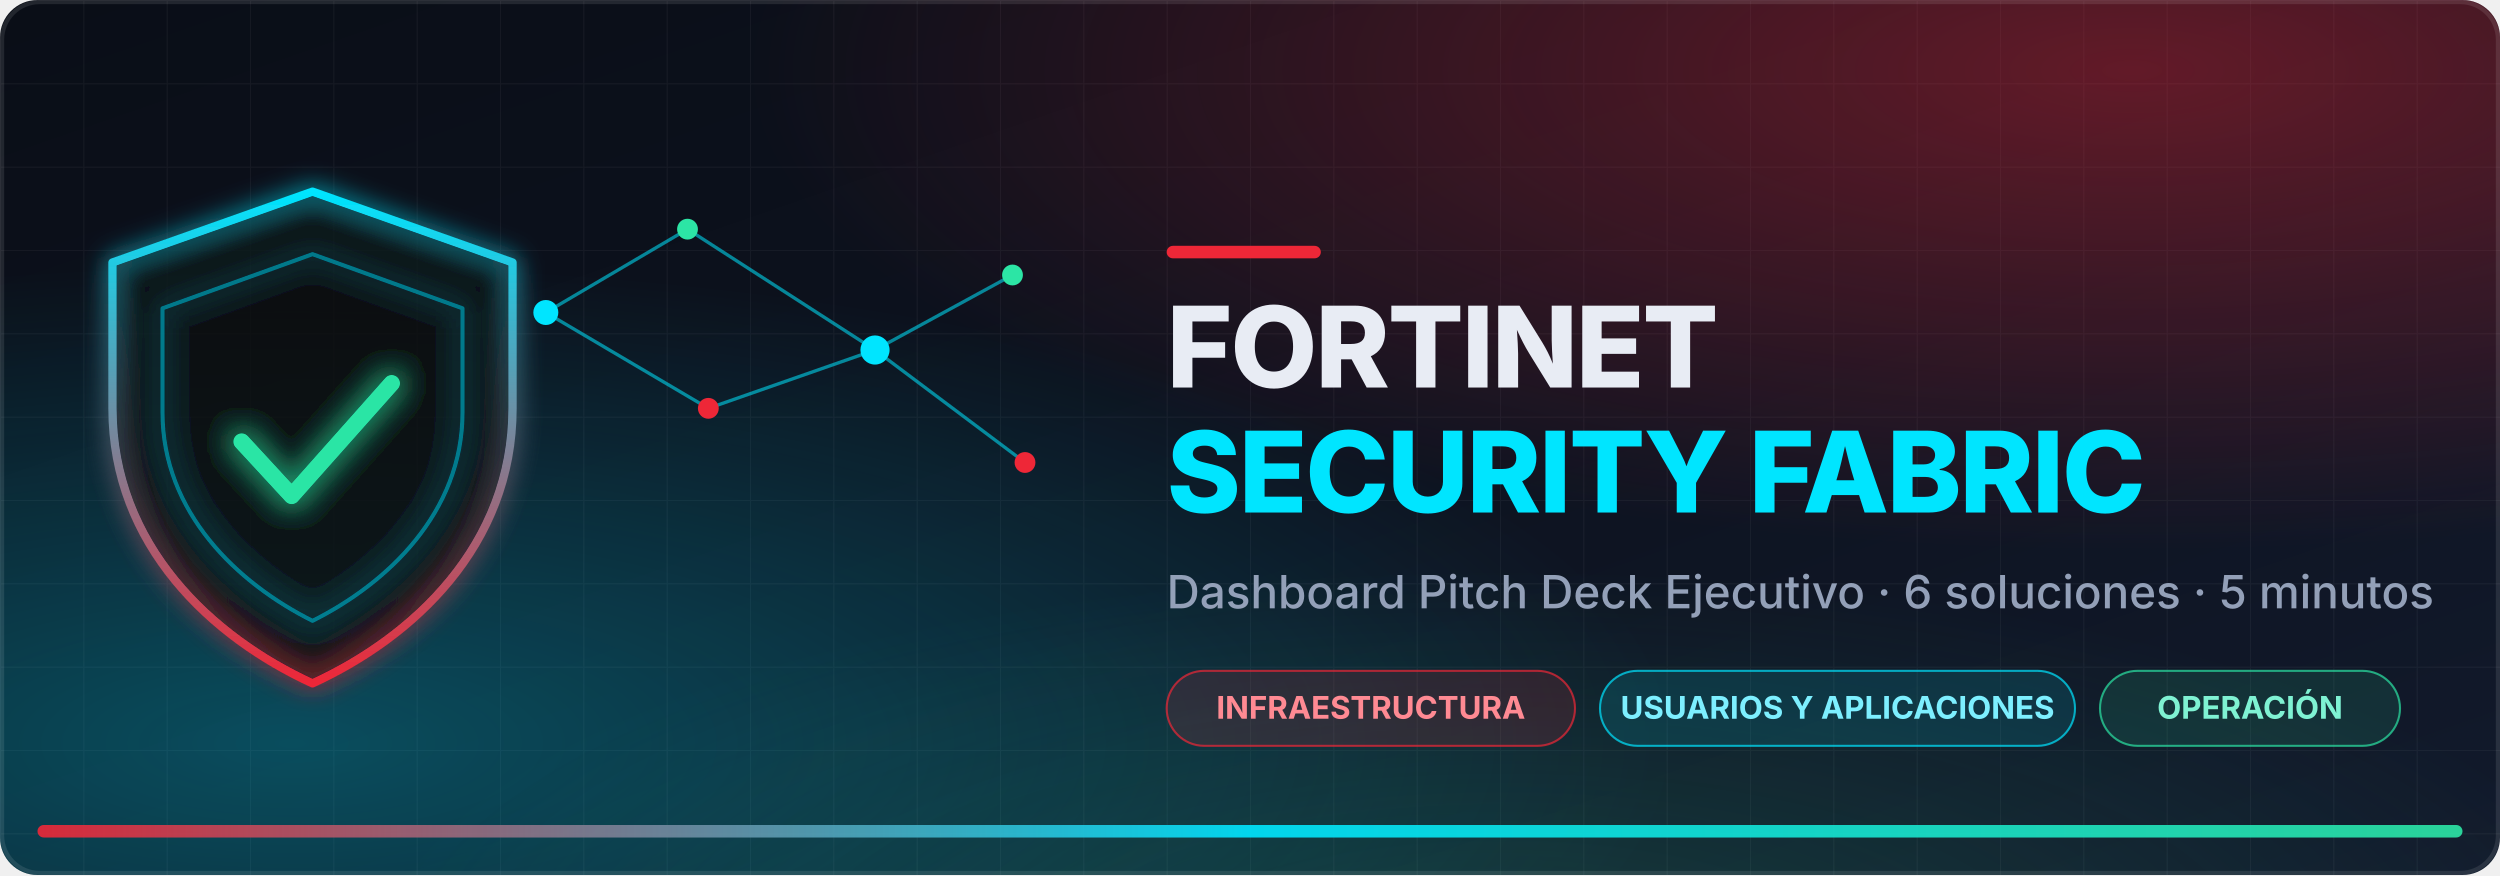
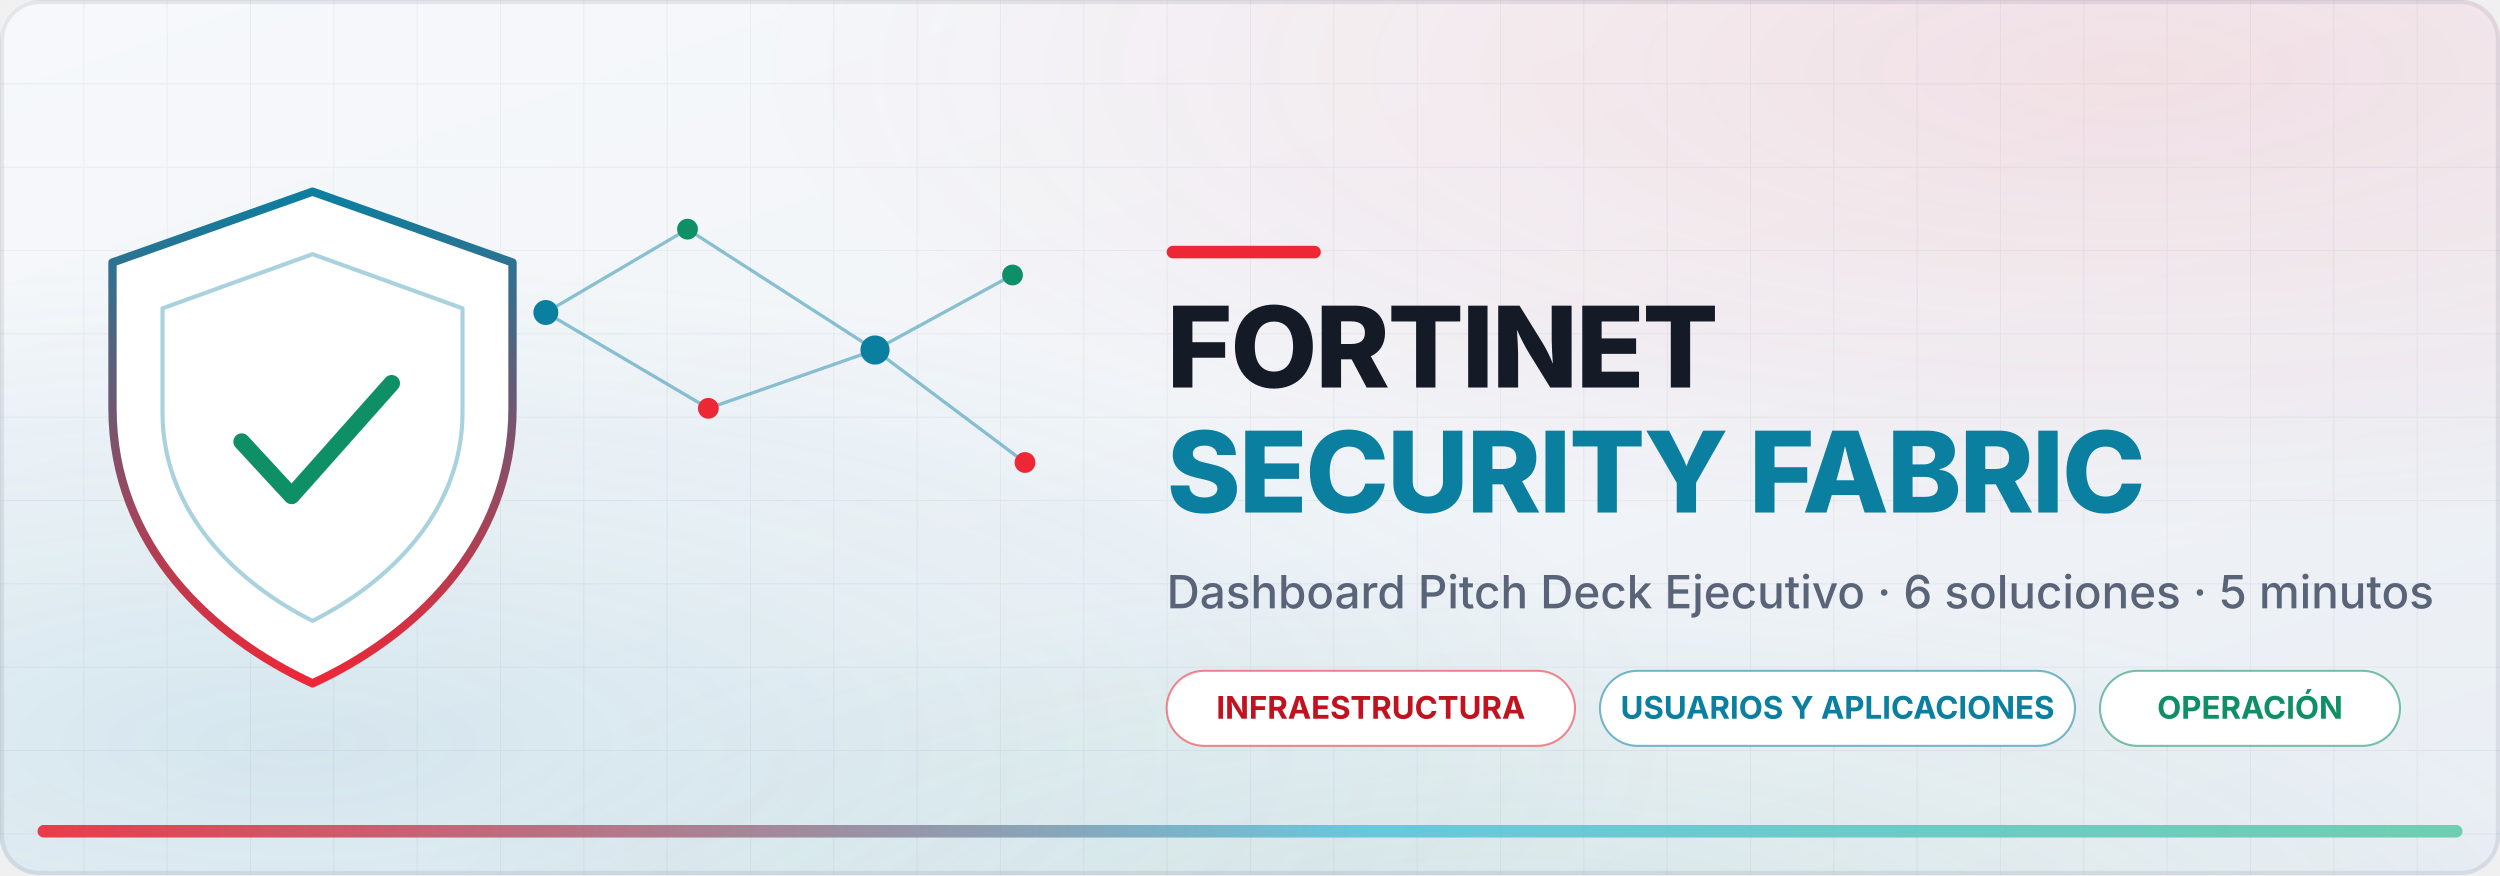
<svg xmlns="http://www.w3.org/2000/svg" viewBox="0 0 1200 420" width="1200" height="420" role="img" aria-label="Fortinet Security Fabric - Dashboard Pitch Deck Ejecutivo">
  <defs>
    <linearGradient id="bg" x1="0" y1="0" x2="1" y2="1">
-       <stop offset="0%" stop-color="#0A0E17" />
-       <stop offset="55%" stop-color="#0D1320" />
-       <stop offset="100%" stop-color="#121A2C" />
+       <stop offset="0%" stop-color="#F6F8FB" />
+       <stop offset="55%" stop-color="#F1F4F8" />
+       <stop offset="100%" stop-color="#E9EEF4" />
    </linearGradient>
    <radialGradient id="glowRed" cx="85%" cy="8%" r="55%">
-       <stop offset="0%" stop-color="#EE2737" stop-opacity=".38" />
+       <stop offset="0%" stop-color="#EE2737" stop-opacity=".10" />
      <stop offset="100%" stop-color="#EE2737" stop-opacity="0" />
    </radialGradient>
    <radialGradient id="glowCyan" cx="12%" cy="85%" r="55%">
-       <stop offset="0%" stop-color="#00E5FF" stop-opacity=".28" />
-       <stop offset="100%" stop-color="#00E5FF" stop-opacity="0" />
+       <stop offset="0%" stop-color="#0B7FA0" stop-opacity=".12" />
+       <stop offset="100%" stop-color="#0B7FA0" stop-opacity="0" />
    </radialGradient>
    <radialGradient id="glowEm" cx="60%" cy="110%" r="45%">
-       <stop offset="0%" stop-color="#2CE5A5" stop-opacity=".18" />
-       <stop offset="100%" stop-color="#2CE5A5" stop-opacity="0" />
+       <stop offset="0%" stop-color="#0E8F66" stop-opacity=".10" />
+       <stop offset="100%" stop-color="#0E8F66" stop-opacity="0" />
    </radialGradient>
    <linearGradient id="shieldStroke" x1="0" y1="0" x2="0" y2="1">
-       <stop offset="0%" stop-color="#00E5FF" />
+       <stop offset="0%" stop-color="#0B7FA0" />
      <stop offset="100%" stop-color="#EE2737" />
    </linearGradient>
    <linearGradient id="bar" x1="0" y1="0" x2="1" y2="0">
      <stop offset="0%" stop-color="#EE2737" />
-       <stop offset="50%" stop-color="#00E5FF" />
-       <stop offset="100%" stop-color="#2CE5A5" />
+       <stop offset="55%" stop-color="#5CC4DB" />
+       <stop offset="100%" stop-color="#62CBA8" />
    </linearGradient>
    <pattern id="grid" width="40" height="40" patternUnits="userSpaceOnUse">
-       <path d="M40 0H0V40" fill="none" stroke="#FFFFFF" stroke-opacity=".045" stroke-width="1" />
+       <path d="M40 0H0V40" fill="none" stroke="#0F172A" stroke-opacity=".05" stroke-width="1" />
    </pattern>
-     <filter id="soft" x="-40%" y="-40%" width="180%" height="180%">
-       <feGaussianBlur stdDeviation="6" result="b" />
-       <feMerge>
-         <feMergeNode in="b" />
-         <feMergeNode in="SourceGraphic" />
-       </feMerge>
-     </filter>
  </defs>
  <rect width="1200" height="420" rx="18" fill="url(#bg)" />
  <rect width="1200" height="420" rx="18" fill="url(#grid)" />
  <rect width="1200" height="420" rx="18" fill="url(#glowRed)" />
  <rect width="1200" height="420" rx="18" fill="url(#glowCyan)" />
  <rect width="1200" height="420" rx="18" fill="url(#glowEm)" />
-   <g transform="translate(150,210)" filter="url(#soft)">
-     <path d="M0,-118 L96,-84 L96,-14 C96,52 48,96 0,118 C-48,96 -96,52 -96,-14 L-96,-84 Z" fill="rgba(10,14,23,.55)" stroke="url(#shieldStroke)" stroke-width="4" stroke-linejoin="round" />
-     <path d="M0,-88 L72,-62 L72,-12 C72,36 36,70 0,88 C-36,70 -72,36 -72,-12 L-72,-62 Z" fill="none" stroke="#00E5FF" stroke-opacity=".45" stroke-width="2" stroke-linejoin="round" />
-     <path d="M-34,2 L-10,28 L38,-26" fill="none" stroke="#2CE5A5" stroke-width="8" stroke-linecap="round" stroke-linejoin="round" />
+   <g transform="translate(150,210)">
+     <path d="M0,-118 L96,-84 L96,-14 C96,52 48,96 0,118 C-48,96 -96,52 -96,-14 L-96,-84 Z" fill="#FFFFFF" stroke="url(#shieldStroke)" stroke-width="4" stroke-linejoin="round" />
+     <path d="M0,-88 L72,-62 L72,-12 C72,36 36,70 0,88 C-36,70 -72,36 -72,-12 L-72,-62 Z" fill="none" stroke="#0B7FA0" stroke-opacity=".35" stroke-width="2" stroke-linejoin="round" />
+     <path d="M-34,2 L-10,28 L38,-26" fill="none" stroke="#0E8F66" stroke-width="8" stroke-linecap="round" stroke-linejoin="round" />
  </g>
-   <g stroke="#00E5FF" stroke-opacity=".55" stroke-width="1.6" fill="none">
+   <g stroke="#0B7FA0" stroke-opacity=".45" stroke-width="1.6" fill="none">
    <path d="M262,150 L330,110 M262,150 L340,196 M340,196 L420,168 M330,110 L420,168 M420,168 L486,132 M420,168 L492,222" />
  </g>
  <g>
-     <circle cx="262" cy="150" r="6" fill="#00E5FF" />
-     <circle cx="330" cy="110" r="5" fill="#2CE5A5" />
+     <circle cx="262" cy="150" r="6" fill="#0B7FA0" />
+     <circle cx="330" cy="110" r="5" fill="#0E8F66" />
    <circle cx="340" cy="196" r="5" fill="#EE2737" />
-     <circle cx="420" cy="168" r="7" fill="#00E5FF" />
-     <circle cx="486" cy="132" r="5" fill="#2CE5A5" />
+     <circle cx="420" cy="168" r="7" fill="#0B7FA0" />
+     <circle cx="486" cy="132" r="5" fill="#0E8F66" />
    <circle cx="492" cy="222" r="5" fill="#EE2737" />
  </g>
  <g font-family="'SF Pro Display','Inter','Segoe UI',Helvetica,Arial,sans-serif">
    <rect x="560" y="118" width="74" height="6" rx="3" fill="#EE2737" />
-     <text x="560" y="186" font-size="54" font-weight="800" fill="#E8ECF4" letter-spacing="-1">FORTINET</text>
-     <text x="560" y="246" font-size="54" font-weight="800" fill="#00E5FF" letter-spacing="-1">SECURITY FABRIC</text>
-     <text x="560" y="292" font-size="22" font-weight="500" fill="#93A0B8">Dashboard Pitch Deck Ejecutivo · 6 soluciones · 5 minutos</text>
+     <text x="560" y="186" font-size="54" font-weight="800" fill="#141A26" letter-spacing="-1">FORTINET</text>
+     <text x="560" y="246" font-size="54" font-weight="800" fill="#0B7FA0" letter-spacing="-1">SECURITY FABRIC</text>
+     <text x="560" y="292" font-size="22" font-weight="500" fill="#5A6478">Dashboard Pitch Deck Ejecutivo · 6 soluciones · 5 minutos</text>
  </g>
  <g font-family="'SF Pro Text','Inter','Segoe UI',Helvetica,Arial,sans-serif" font-size="15" font-weight="700">
    <g>
-       <rect x="560" y="322" width="196" height="36" rx="18" fill="rgba(238,39,55,.14)" stroke="#EE2737" stroke-opacity=".7" />
-       <text x="658" y="345" fill="#FF8A93" text-anchor="middle">INFRAESTRUCTURA</text>
+       <rect x="560" y="322" width="196" height="36" rx="18" fill="#FFFFFF" stroke="#EE2737" stroke-opacity=".55" />
+       <text x="658" y="345" fill="#C1121F" text-anchor="middle">INFRAESTRUCTURA</text>
    </g>
    <g>
-       <rect x="768" y="322" width="228" height="36" rx="18" fill="rgba(0,229,255,.12)" stroke="#00E5FF" stroke-opacity=".7" />
-       <text x="882" y="345" fill="#7DEFFF" text-anchor="middle">USUARIOS Y APLICACIONES</text>
+       <rect x="768" y="322" width="228" height="36" rx="18" fill="#FFFFFF" stroke="#0B7FA0" stroke-opacity=".55" />
+       <text x="882" y="345" fill="#0B7FA0" text-anchor="middle">USUARIOS Y APLICACIONES</text>
    </g>
    <g>
-       <rect x="1008" y="322" width="144" height="36" rx="18" fill="rgba(44,229,165,.12)" stroke="#2CE5A5" stroke-opacity=".7" />
-       <text x="1080" y="345" fill="#7FF2D3" text-anchor="middle">OPERACIÓN</text>
+       <rect x="1008" y="322" width="144" height="36" rx="18" fill="#FFFFFF" stroke="#0E8F66" stroke-opacity=".55" />
+       <text x="1080" y="345" fill="#0E8F66" text-anchor="middle">OPERACIÓN</text>
    </g>
  </g>
  <rect x="18" y="396" width="1164" height="6" rx="3" fill="url(#bar)" opacity=".9" />
-   <rect x="1" y="1" width="1198" height="418" rx="18" fill="none" stroke="#FFFFFF" stroke-opacity=".10" stroke-width="2" />
+   <rect x="1" y="1" width="1198" height="418" rx="18" fill="none" stroke="#0F172A" stroke-opacity=".08" stroke-width="2" />
</svg>
